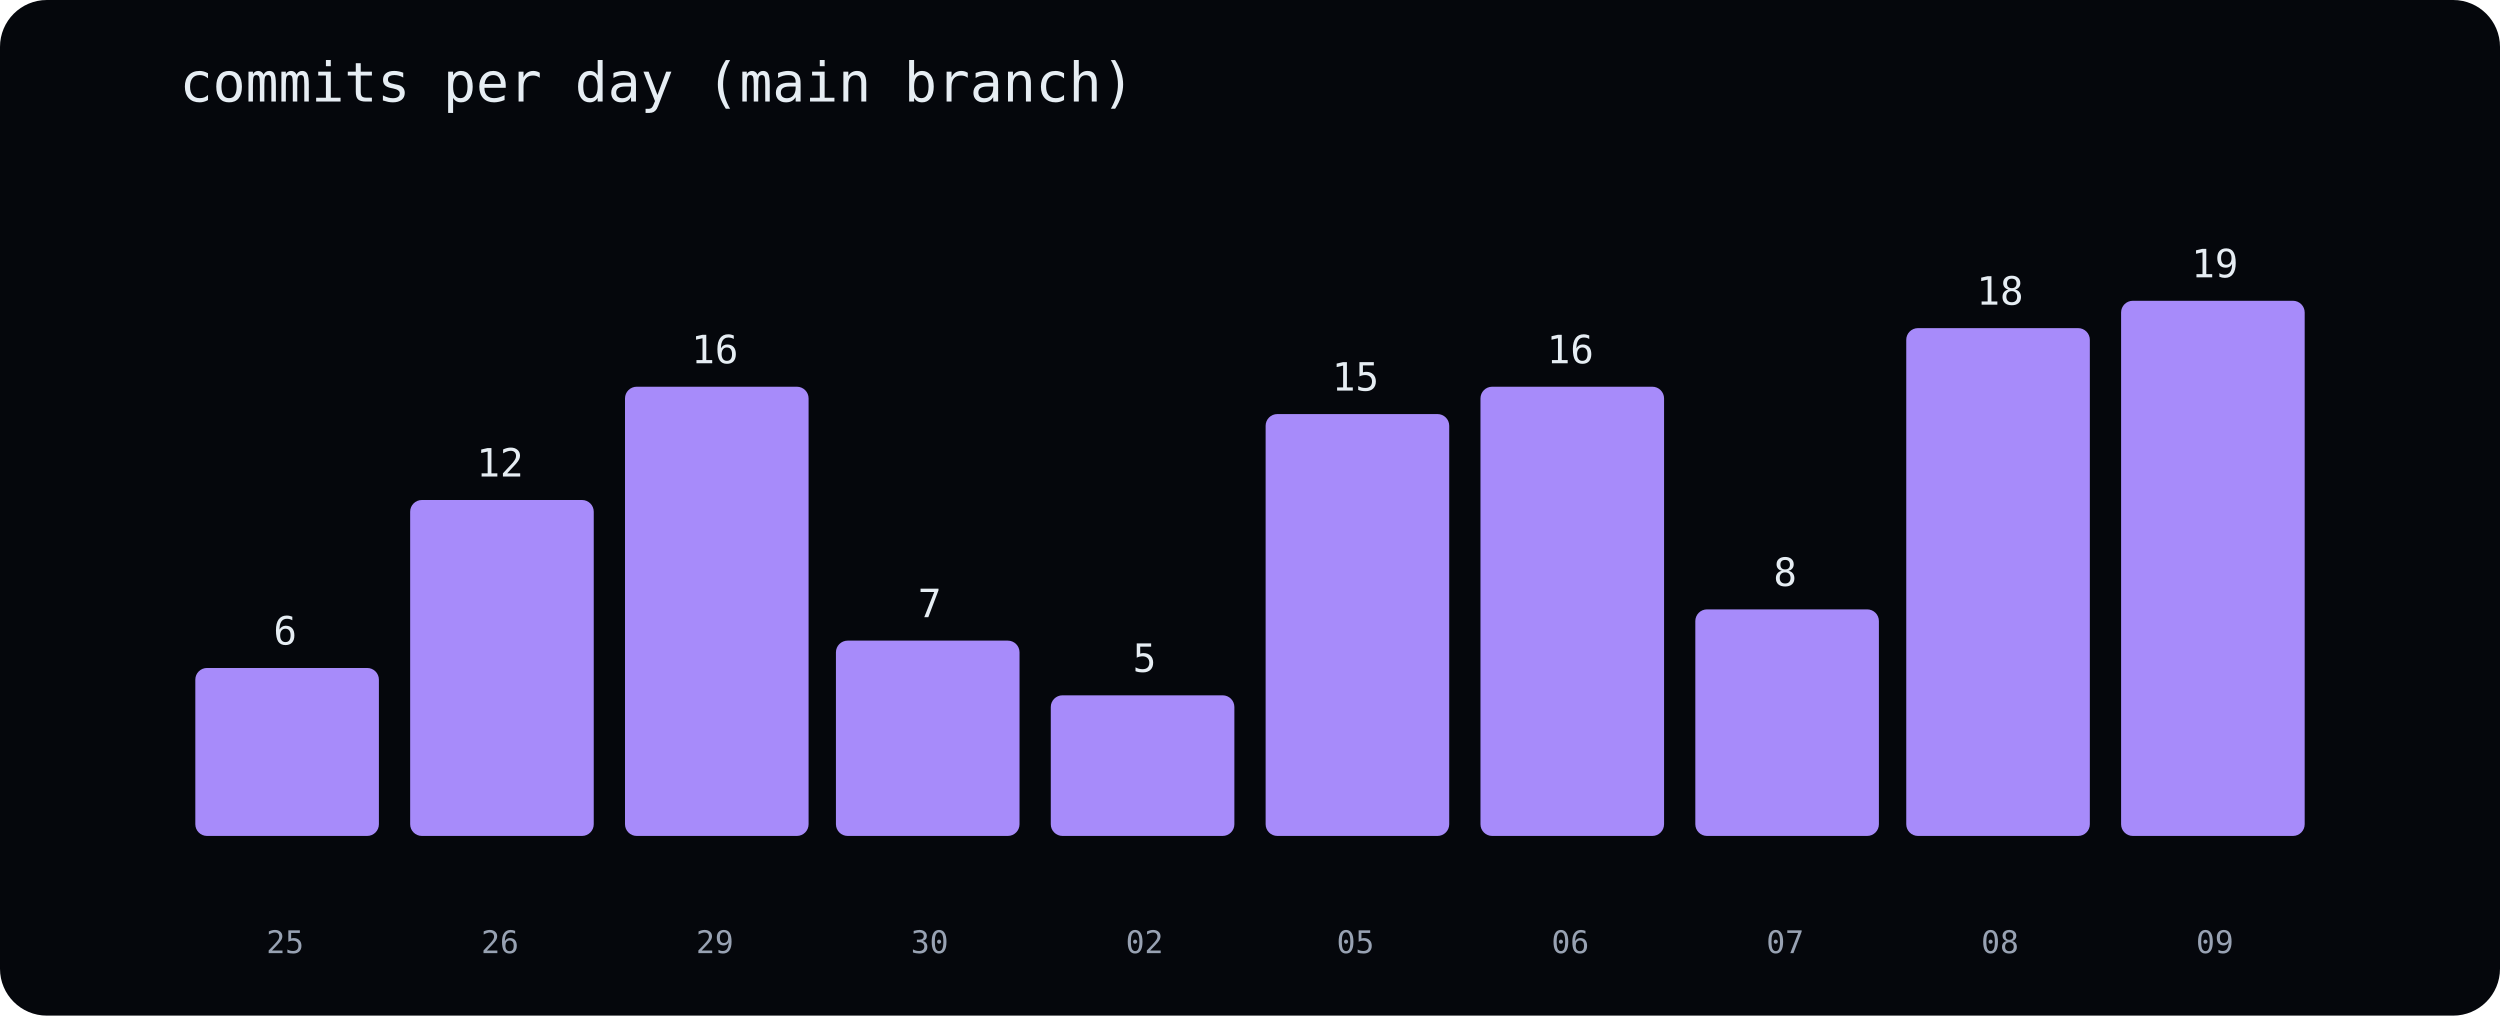
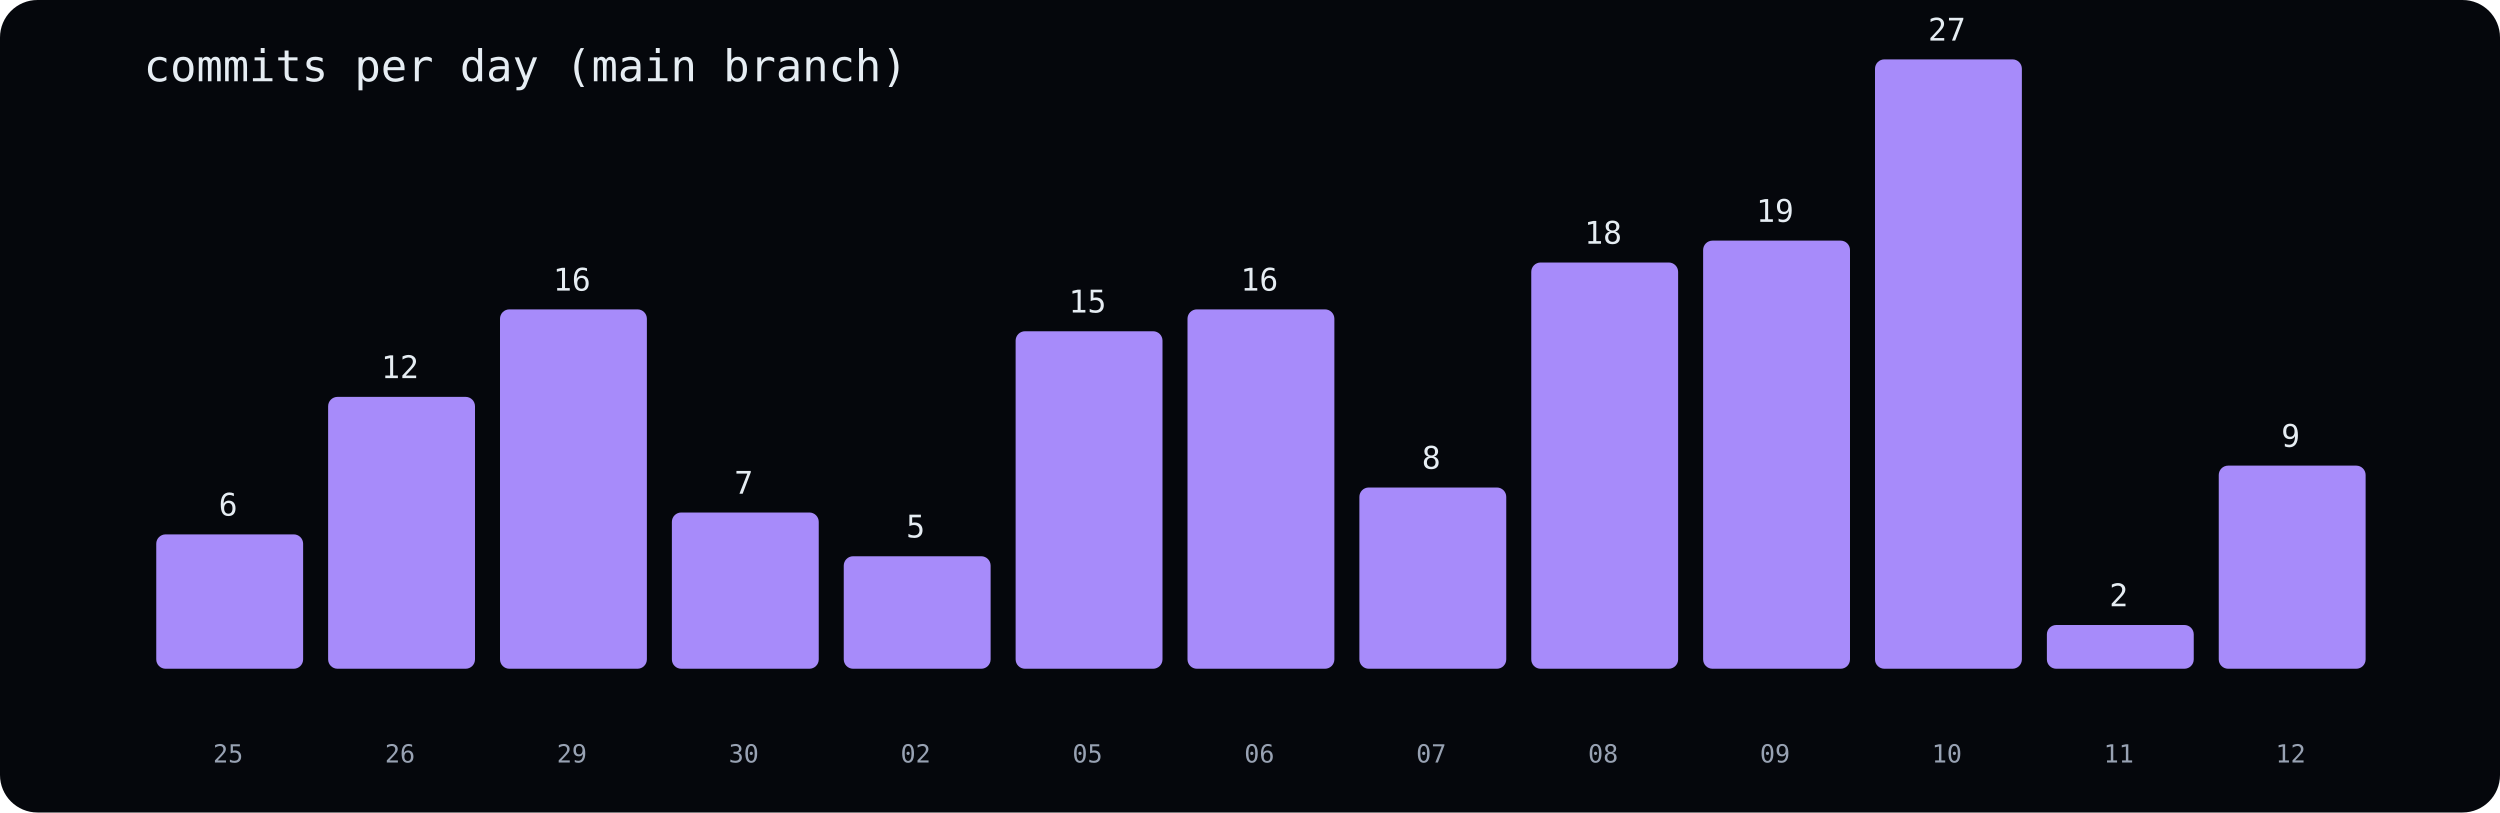
- <svg xmlns="http://www.w3.org/2000/svg" viewBox="0 0 640 260" font-family="monospace">
-   <rect width="640" height="260" fill="#05070c" rx="12" />
+ <svg xmlns="http://www.w3.org/2000/svg" viewBox="0 0 800 260" font-family="monospace">
+   <rect width="800" height="260" fill="#05070c" rx="12" />
  <text x="46" y="26" fill="#e6edf3" font-size="14">commits per day (main branch)</text>
  <rect x="50" y="171" width="47" height="43" rx="3" fill="#a78bfa" />
  <text x="73" y="165" fill="#e6edf3" font-size="10" text-anchor="middle">6</text>
  <text x="73" y="244" fill="#98a2b3" font-size="8" text-anchor="middle">25</text>
-   <rect x="105" y="128" width="47" height="86" rx="3" fill="#a78bfa" />
-   <text x="128" y="122" fill="#e6edf3" font-size="10" text-anchor="middle">12</text>
+   <rect x="105" y="127" width="47" height="87" rx="3" fill="#a78bfa" />
+   <text x="128" y="121" fill="#e6edf3" font-size="10" text-anchor="middle">12</text>
  <text x="128" y="244" fill="#98a2b3" font-size="8" text-anchor="middle">26</text>
  <rect x="160" y="99" width="47" height="115" rx="3" fill="#a78bfa" />
  <text x="183" y="93" fill="#e6edf3" font-size="10" text-anchor="middle">16</text>
  <text x="183" y="244" fill="#98a2b3" font-size="8" text-anchor="middle">29</text>
-   <rect x="214" y="164" width="47" height="50" rx="3" fill="#a78bfa" />
+   <rect x="215" y="164" width="47" height="50" rx="3" fill="#a78bfa" />
  <text x="238" y="158" fill="#e6edf3" font-size="10" text-anchor="middle">7</text>
  <text x="238" y="244" fill="#98a2b3" font-size="8" text-anchor="middle">30</text>
-   <rect x="269" y="178" width="47" height="36" rx="3" fill="#a78bfa" />
+   <rect x="270" y="178" width="47" height="36" rx="3" fill="#a78bfa" />
  <text x="293" y="172" fill="#e6edf3" font-size="10" text-anchor="middle">5</text>
  <text x="293" y="244" fill="#98a2b3" font-size="8" text-anchor="middle">02</text>
-   <rect x="324" y="106" width="47" height="108" rx="3" fill="#a78bfa" />
-   <text x="347" y="100" fill="#e6edf3" font-size="10" text-anchor="middle">15</text>
-   <text x="347" y="244" fill="#98a2b3" font-size="8" text-anchor="middle">05</text>
-   <rect x="379" y="99" width="47" height="115" rx="3" fill="#a78bfa" />
-   <text x="402" y="93" fill="#e6edf3" font-size="10" text-anchor="middle">16</text>
-   <text x="402" y="244" fill="#98a2b3" font-size="8" text-anchor="middle">06</text>
-   <rect x="434" y="156" width="47" height="58" rx="3" fill="#a78bfa" />
-   <text x="457" y="150" fill="#e6edf3" font-size="10" text-anchor="middle">8</text>
-   <text x="457" y="244" fill="#98a2b3" font-size="8" text-anchor="middle">07</text>
-   <rect x="488" y="84" width="47" height="130" rx="3" fill="#a78bfa" />
-   <text x="512" y="78" fill="#e6edf3" font-size="10" text-anchor="middle">18</text>
-   <text x="512" y="244" fill="#98a2b3" font-size="8" text-anchor="middle">08</text>
-   <rect x="543" y="77" width="47" height="137" rx="3" fill="#a78bfa" />
-   <text x="567" y="71" fill="#e6edf3" font-size="10" text-anchor="middle">19</text>
-   <text x="567" y="244" fill="#98a2b3" font-size="8" text-anchor="middle">09</text>
+   <rect x="325" y="106" width="47" height="108" rx="3" fill="#a78bfa" />
+   <text x="348" y="100" fill="#e6edf3" font-size="10" text-anchor="middle">15</text>
+   <text x="348" y="244" fill="#98a2b3" font-size="8" text-anchor="middle">05</text>
+   <rect x="380" y="99" width="47" height="115" rx="3" fill="#a78bfa" />
+   <text x="403" y="93" fill="#e6edf3" font-size="10" text-anchor="middle">16</text>
+   <text x="403" y="244" fill="#98a2b3" font-size="8" text-anchor="middle">06</text>
+   <rect x="435" y="156" width="47" height="58" rx="3" fill="#a78bfa" />
+   <text x="458" y="150" fill="#e6edf3" font-size="10" text-anchor="middle">8</text>
+   <text x="458" y="244" fill="#98a2b3" font-size="8" text-anchor="middle">07</text>
+   <rect x="490" y="84" width="47" height="130" rx="3" fill="#a78bfa" />
+   <text x="513" y="78" fill="#e6edf3" font-size="10" text-anchor="middle">18</text>
+   <text x="513" y="244" fill="#98a2b3" font-size="8" text-anchor="middle">08</text>
+   <rect x="545" y="77" width="47" height="137" rx="3" fill="#a78bfa" />
+   <text x="568" y="71" fill="#e6edf3" font-size="10" text-anchor="middle">19</text>
+   <text x="568" y="244" fill="#98a2b3" font-size="8" text-anchor="middle">09</text>
+   <rect x="600" y="19" width="47" height="195" rx="3" fill="#a78bfa" />
+   <text x="623" y="13" fill="#e6edf3" font-size="10" text-anchor="middle">27</text>
+   <text x="623" y="244" fill="#98a2b3" font-size="8" text-anchor="middle">10</text>
+   <rect x="655" y="200" width="47" height="14" rx="3" fill="#a78bfa" />
+   <text x="678" y="194" fill="#e6edf3" font-size="10" text-anchor="middle">2</text>
+   <text x="678" y="244" fill="#98a2b3" font-size="8" text-anchor="middle">11</text>
+   <rect x="710" y="149" width="47" height="65" rx="3" fill="#a78bfa" />
+   <text x="733" y="143" fill="#e6edf3" font-size="10" text-anchor="middle">9</text>
+   <text x="733" y="244" fill="#98a2b3" font-size="8" text-anchor="middle">12</text>
</svg>
